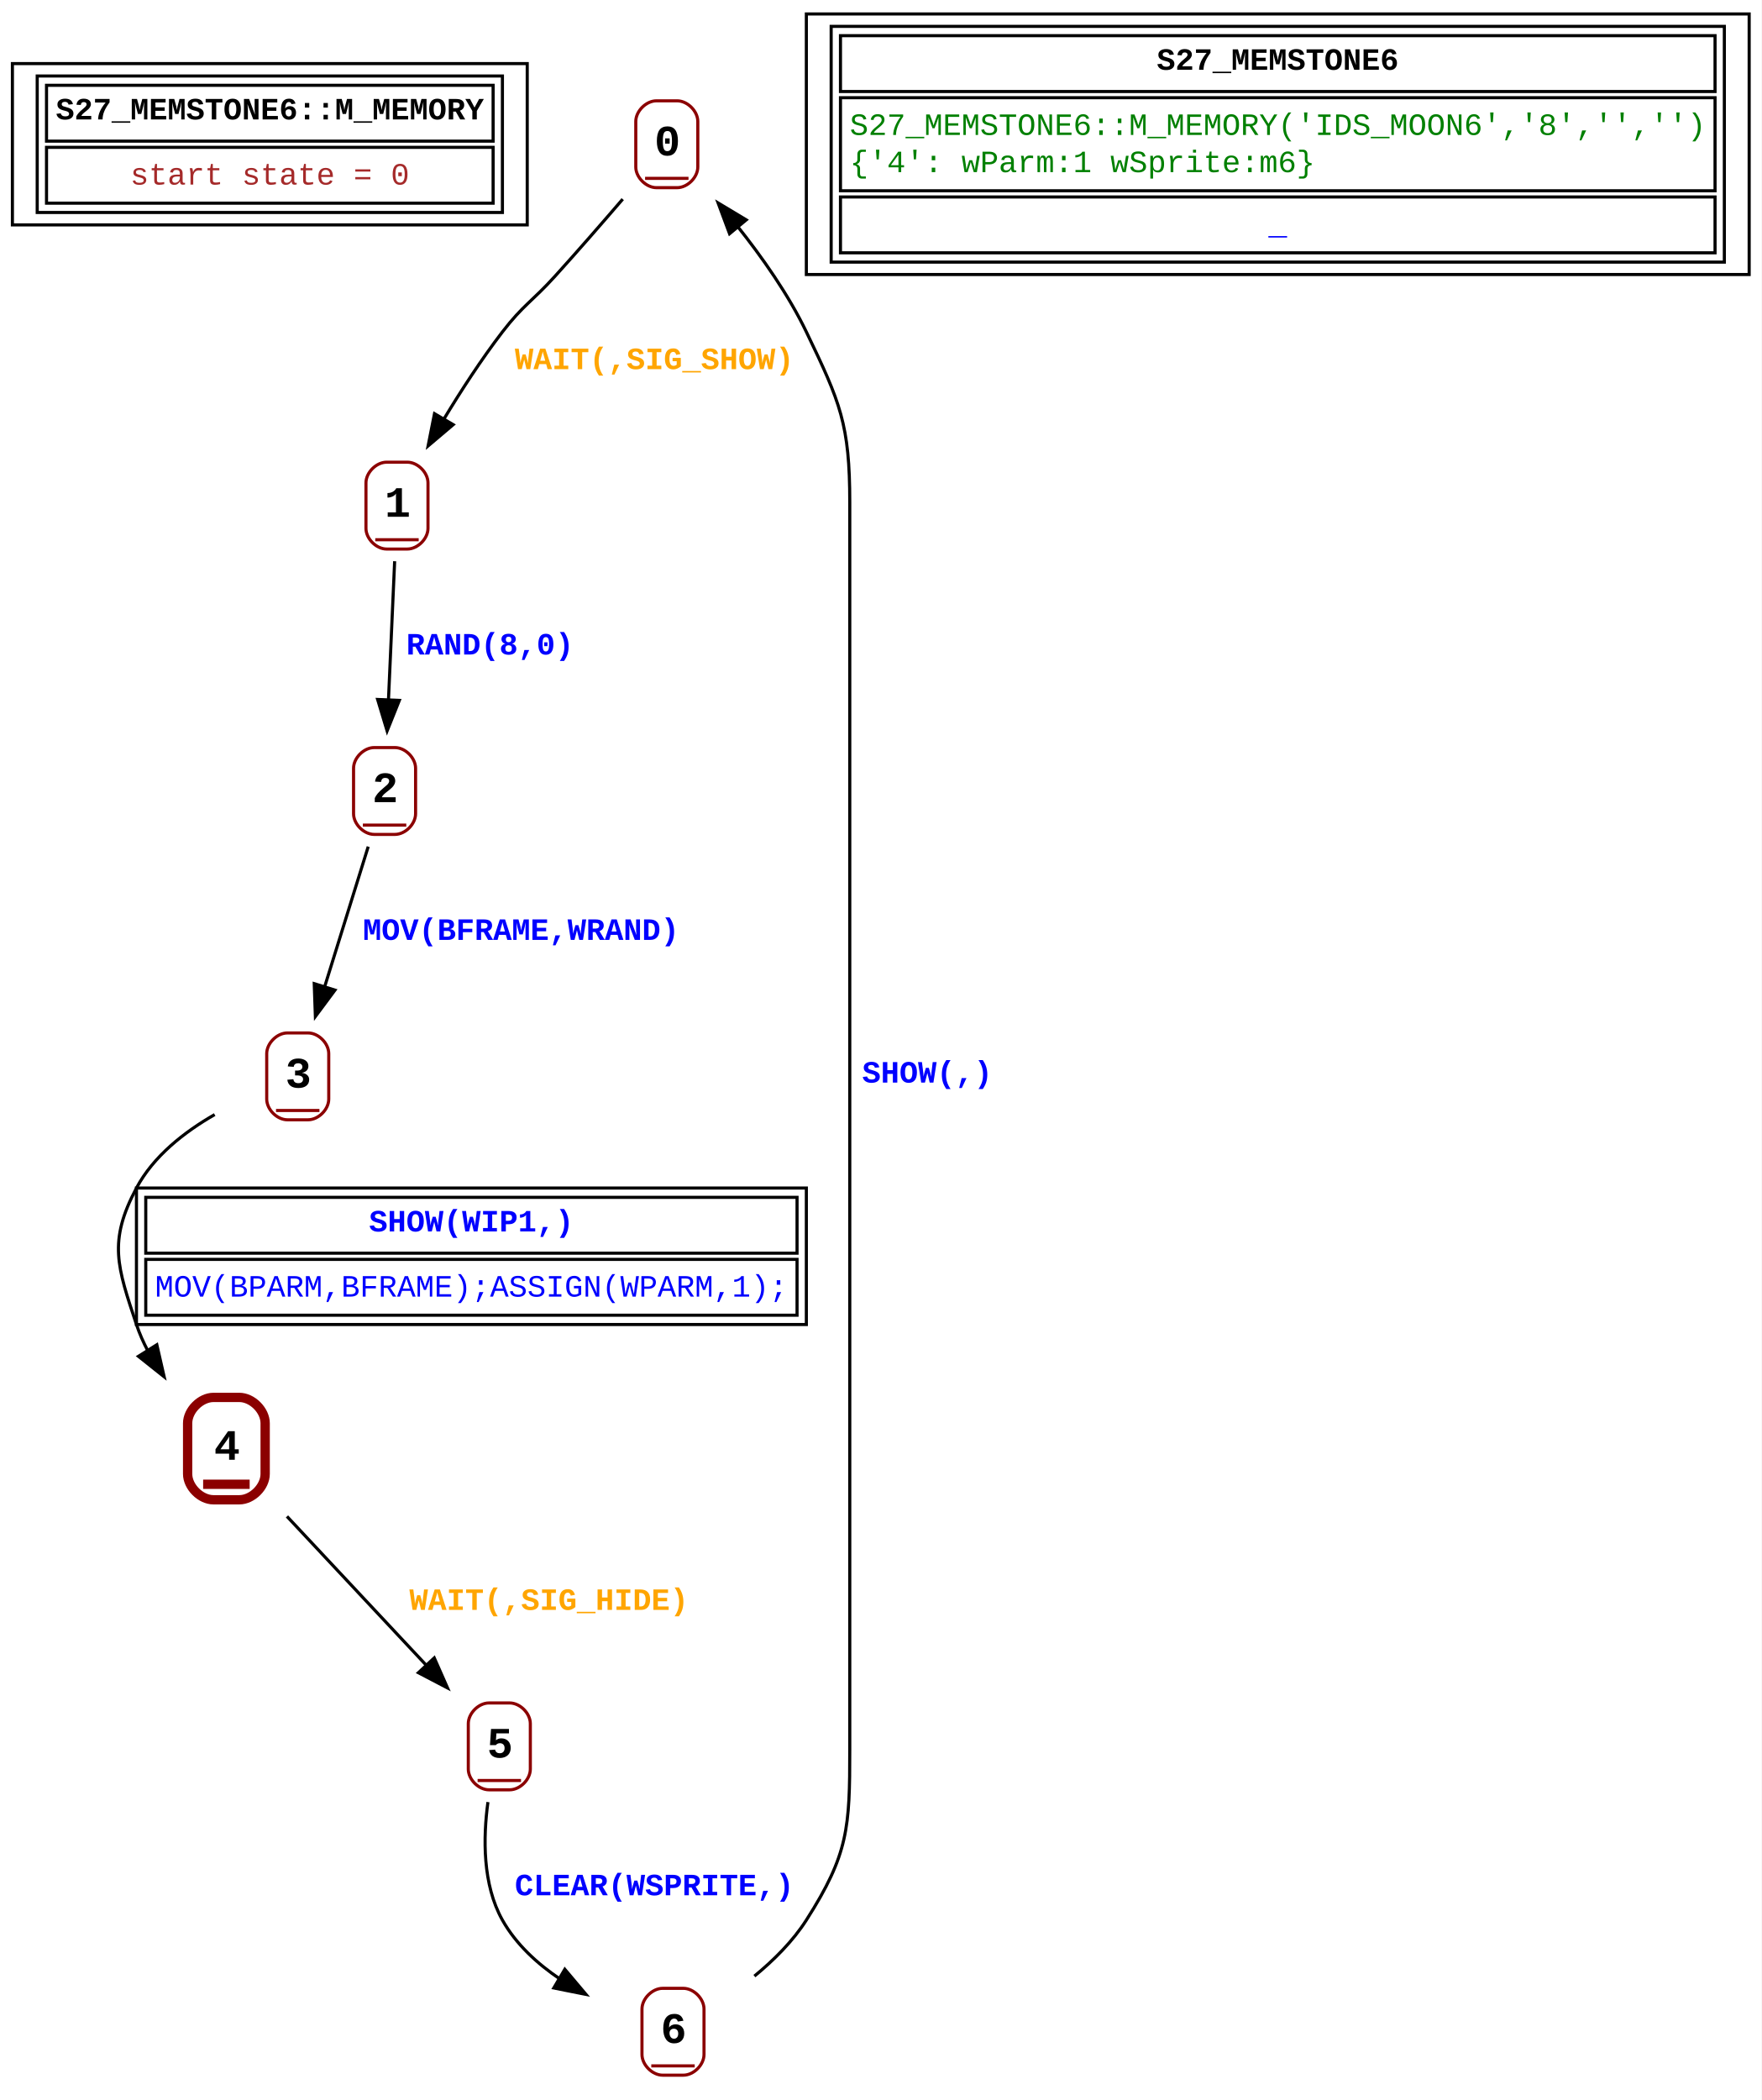
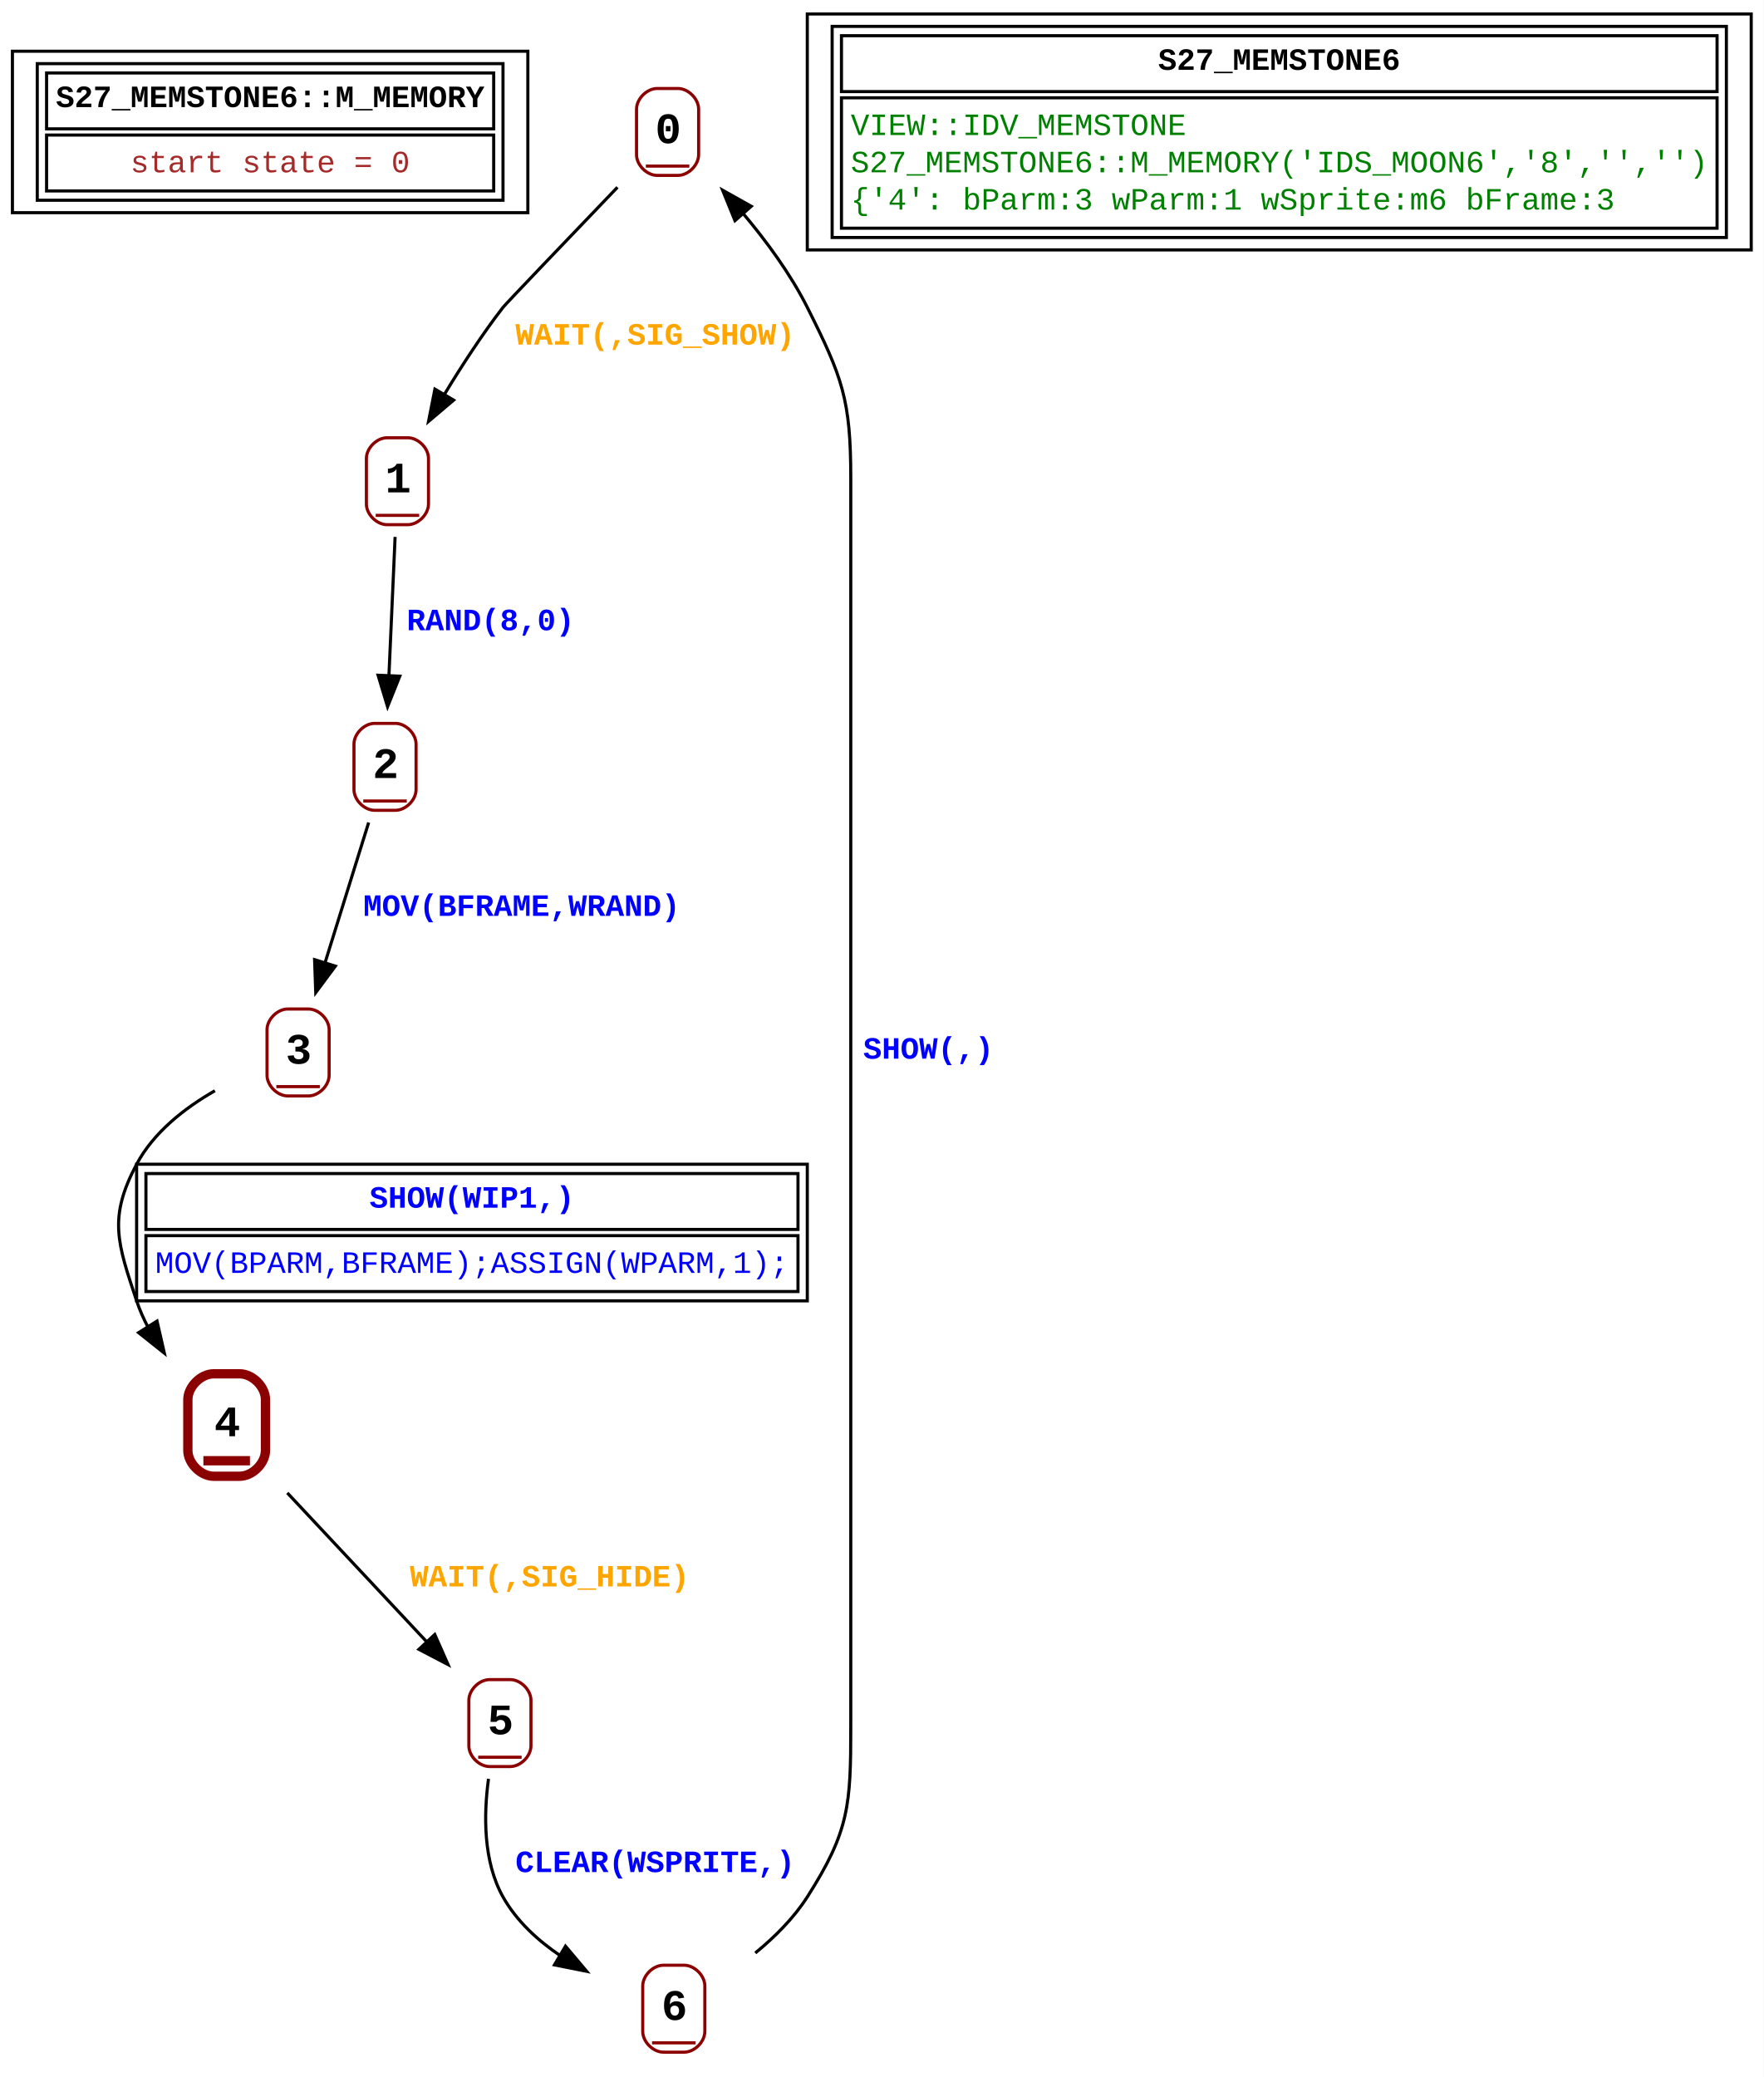
- <svg xmlns="http://www.w3.org/2000/svg" width="568pt" height="677pt" viewBox="0.00 0.00 568.00 677.00">
-   <g id="graph0" class="graph" transform="scale(1 1) rotate(0) translate(4 673)">
-     <polygon fill="white" stroke="none" points="-4,4 -4,-673 564,-673 564,4 -4,4" />
+ <svg xmlns="http://www.w3.org/2000/svg" width="568pt" height="669pt" viewBox="0.00 0.00 568.00 669.00">
+   <g id="graph0" class="graph" transform="scale(1 1) rotate(0) translate(4 665)">
+     <polygon fill="white" stroke="none" points="-4,4 -4,-665 564,-665 564,4 -4,4" />
    <g id="node1" class="node">
-       <polygon fill="none" stroke="black" points="0,-600.5 0,-652.5 166,-652.5 166,-600.5 0,-600.5" />
-       <polygon fill="none" stroke="black" points="11,-627.5 11,-645.5 155,-645.5 155,-627.5 11,-627.5" />
-       <text text-anchor="start" x="14" y="-634.5" font-family="Courier New" font-weight="bold" font-size="10.00">S27_MEMSTONE6::M_MEMORY</text>
-       <polygon fill="none" stroke="black" points="11,-607.5 11,-625.5 155,-625.5 155,-607.5 11,-607.5" />
-       <text text-anchor="start" x="37.99" y="-613.5" font-family="Courier New" font-size="10.00" fill="brown">start state = 0</text>
-       <polygon fill="none" stroke="black" points="8,-604.5 8,-648.5 158,-648.5 158,-604.5 8,-604.5" />
+       <polygon fill="none" stroke="black" points="0,-596.5 0,-648.5 166,-648.5 166,-596.5 0,-596.5" />
+       <polygon fill="none" stroke="black" points="11,-623.5 11,-641.5 155,-641.5 155,-623.5 11,-623.5" />
+       <text text-anchor="start" x="14" y="-630.5" font-family="Courier New" font-weight="bold" font-size="10.00">S27_MEMSTONE6::M_MEMORY</text>
+       <polygon fill="none" stroke="black" points="11,-603.5 11,-621.5 155,-621.5 155,-603.5 11,-603.5" />
+       <text text-anchor="start" x="37.99" y="-609.5" font-family="Courier New" font-size="10.00" fill="brown">start state = 0</text>
+       <polygon fill="none" stroke="black" points="8,-600.5 8,-644.5 158,-644.5 158,-600.5 8,-600.5" />
    </g>
    <g id="node2" class="node">
-       <polyline fill="none" stroke="darkred" points="204,-615.5 218,-615.5" />
-       <text text-anchor="start" x="207" y="-622.9" font-family="Courier New" font-weight="bold" font-size="14.00">0</text>
-       <path fill="none" stroke="darkred" d="M207.67,-612.5C207.67,-612.5 214.33,-612.5 214.33,-612.5 217.67,-612.5 221,-615.83 221,-619.17 221,-619.17 221,-633.83 221,-633.83 221,-637.17 217.67,-640.5 214.33,-640.5 214.33,-640.5 207.67,-640.5 207.67,-640.5 204.33,-640.5 201,-637.17 201,-633.83 201,-633.83 201,-619.17 201,-619.17 201,-615.83 204.33,-612.5 207.67,-612.5" />
+       <polyline fill="none" stroke="darkred" points="204,-611.5 218,-611.5" />
+       <text text-anchor="start" x="207" y="-618.9" font-family="Courier New" font-weight="bold" font-size="14.00">0</text>
+       <path fill="none" stroke="darkred" d="M207.67,-608.5C207.67,-608.5 214.33,-608.5 214.33,-608.5 217.67,-608.5 221,-611.83 221,-615.17 221,-615.17 221,-629.83 221,-629.83 221,-633.17 217.67,-636.5 214.33,-636.5 214.33,-636.5 207.67,-636.5 207.67,-636.5 204.33,-636.5 201,-633.17 201,-629.83 201,-629.83 201,-615.17 201,-615.17 201,-611.83 204.33,-608.5 207.67,-608.5" />
    </g>
    <g id="node3" class="node">
      <polyline fill="none" stroke="darkred" points="117,-499 131,-499" />
      <text text-anchor="start" x="120" y="-506.4" font-family="Courier New" font-weight="bold" font-size="14.00">1</text>
      <path fill="none" stroke="darkred" d="M120.67,-496C120.67,-496 127.33,-496 127.33,-496 130.67,-496 134,-499.33 134,-502.67 134,-502.67 134,-517.33 134,-517.33 134,-520.67 130.67,-524 127.33,-524 127.33,-524 120.67,-524 120.67,-524 117.33,-524 114,-520.67 114,-517.33 114,-517.33 114,-502.67 114,-502.67 114,-499.33 117.33,-496 120.67,-496" />
    </g>
    <g id="edge1" class="edge">
-       <path fill="none" stroke="black" d="M196.79,-608.8C190.23,-601.17 182.3,-592.06 175,-584 167.62,-575.84 164.71,-574.72 158,-566 151.24,-557.2 144.63,-547.01 139.07,-537.8" />
-       <polygon fill="black" stroke="black" points="142.13,-536.1 134.04,-529.25 136.1,-539.64 142.13,-536.1" />
+       <path fill="none" stroke="black" d="M194.86,-604.68C179.57,-588.74 158.82,-567.06 158,-566 151.22,-557.22 144.6,-547.03 139.04,-537.82" />
+       <polygon fill="black" stroke="black" points="142.1,-536.12 134.02,-529.27 136.07,-539.66 142.1,-536.12" />
      <text text-anchor="start" x="162" y="-554" font-family="Courier New" font-weight="bold" font-size="10.00" fill="orange">WAIT(,SIG_SHOW)</text>
    </g>
    <g id="node4" class="node">
      <polyline fill="none" stroke="darkred" points="113,-407 127,-407" />
      <text text-anchor="start" x="116" y="-414.4" font-family="Courier New" font-weight="bold" font-size="14.00">2</text>
      <path fill="none" stroke="darkred" d="M116.67,-404C116.67,-404 123.33,-404 123.33,-404 126.67,-404 130,-407.33 130,-410.67 130,-410.67 130,-425.33 130,-425.33 130,-428.67 126.67,-432 123.33,-432 123.33,-432 116.67,-432 116.67,-432 113.33,-432 110,-428.67 110,-425.33 110,-425.33 110,-410.67 110,-410.67 110,-407.33 113.33,-404 116.67,-404" />
    </g>
    <g id="edge2" class="edge">
      <path fill="none" stroke="black" d="M123.25,-492.07C122.68,-479.38 121.9,-461.71 121.24,-446.94" />
      <polygon fill="black" stroke="black" points="124.76,-447.2 120.82,-437.36 117.76,-447.51 124.76,-447.2" />
      <text text-anchor="start" x="127" y="-462" font-family="Courier New" font-weight="bold" font-size="10.00" fill="blue">RAND(8,0)</text>
    </g>
    <g id="node5" class="node">
      <polyline fill="none" stroke="darkred" points="85,-315 99,-315" />
      <text text-anchor="start" x="88" y="-322.4" font-family="Courier New" font-weight="bold" font-size="14.00">3</text>
      <path fill="none" stroke="darkred" d="M88.67,-312C88.67,-312 95.33,-312 95.33,-312 98.67,-312 102,-315.33 102,-318.67 102,-318.67 102,-333.33 102,-333.33 102,-336.67 98.67,-340 95.33,-340 95.33,-340 88.67,-340 88.67,-340 85.33,-340 82,-336.67 82,-333.33 82,-333.33 82,-318.67 82,-318.67 82,-315.33 85.33,-312 88.67,-312" />
    </g>
    <g id="edge3" class="edge">
      <path fill="none" stroke="black" d="M114.73,-400.07C110.74,-387.25 105.18,-369.36 100.56,-354.5" />
      <polygon fill="black" stroke="black" points="104.01,-353.81 97.69,-345.3 97.32,-355.89 104.01,-353.81" />
      <text text-anchor="start" x="113" y="-370" font-family="Courier New" font-weight="bold" font-size="10.00" fill="blue">MOV(BFRAME,WRAND)</text>
    </g>
    <g id="node6" class="node">
      <polyline fill="none" stroke="darkred" stroke-width="3" points="61.5,-194.5 76.5,-194.5" />
      <text text-anchor="start" x="65" y="-202.4" font-family="Courier New" font-weight="bold" font-size="14.00">4</text>
      <path fill="none" stroke="darkred" stroke-width="3" d="M64.83,-189.5C64.83,-189.5 73.17,-189.5 73.17,-189.5 77.33,-189.5 81.5,-193.67 81.5,-197.83 81.5,-197.83 81.5,-214.17 81.5,-214.17 81.5,-218.33 77.33,-222.5 73.17,-222.5 73.17,-222.5 64.83,-222.5 64.83,-222.5 60.67,-222.5 56.5,-218.33 56.5,-214.17 56.5,-214.17 56.5,-197.83 56.5,-197.83 56.5,-193.67 60.67,-189.5 64.83,-189.5" />
    </g>
    <g id="edge4" class="edge">
      <path fill="none" stroke="black" d="M65.22,-313.68C55.45,-308.08 45.47,-300.28 40,-290 30.81,-272.74 33.85,-264.56 40,-246 40.96,-243.1 42.23,-240.23 43.7,-237.46" />
      <polygon fill="black" stroke="black" points="46.57,-239.48 48.93,-229.15 40.64,-235.75 46.57,-239.48" />
      <polygon fill="none" stroke="black" points="43,-269 43,-287 253,-287 253,-269 43,-269" />
      <text text-anchor="start" x="114.99" y="-276" font-family="Courier New" font-weight="bold" font-size="10.00" fill="blue">SHOW(WIP1,)</text>
      <polygon fill="none" stroke="black" points="43,-249 43,-267 253,-267 253,-249 43,-249" />
      <text text-anchor="start" x="46" y="-255" font-family="Courier New" font-size="10.00" fill="blue">MOV(BPARM,BFRAME);ASSIGN(WPARM,1);</text>
      <polygon fill="none" stroke="black" points="40,-246 40,-290 256,-290 256,-246 40,-246" />
    </g>
    <g id="node7" class="node">
      <polyline fill="none" stroke="darkred" points="150,-99 164,-99" />
      <text text-anchor="start" x="153" y="-106.4" font-family="Courier New" font-weight="bold" font-size="14.00">5</text>
      <path fill="none" stroke="darkred" d="M153.67,-96C153.67,-96 160.33,-96 160.33,-96 163.67,-96 167,-99.33 167,-102.67 167,-102.67 167,-117.33 167,-117.33 167,-120.67 163.67,-124 160.33,-124 160.33,-124 153.67,-124 153.67,-124 150.33,-124 147,-120.67 147,-117.33 147,-117.33 147,-102.67 147,-102.67 147,-99.33 150.33,-96 153.67,-96" />
    </g>
    <g id="edge5" class="edge">
      <path fill="none" stroke="black" d="M88.53,-184.14C101.82,-169.94 119.48,-151.08 133.54,-136.06" />
      <polygon fill="black" stroke="black" points="136.02,-138.53 140.3,-128.84 130.91,-133.75 136.02,-138.53" />
      <text text-anchor="start" x="128" y="-154" font-family="Courier New" font-weight="bold" font-size="10.00" fill="orange">WAIT(,SIG_HIDE)</text>
    </g>
    <g id="node8" class="node">
      <polyline fill="none" stroke="darkred" points="206,-7 220,-7" />
      <text text-anchor="start" x="209" y="-14.4" font-family="Courier New" font-weight="bold" font-size="14.00">6</text>
      <path fill="none" stroke="darkred" d="M209.67,-4C209.67,-4 216.33,-4 216.33,-4 219.67,-4 223,-7.33 223,-10.67 223,-10.67 223,-25.33 223,-25.33 223,-28.67 219.67,-32 216.33,-32 216.33,-32 209.67,-32 209.67,-32 206.33,-32 203,-28.67 203,-25.33 203,-25.33 203,-10.67 203,-10.67 203,-7.33 206.33,-4 209.67,-4" />
    </g>
    <g id="edge6" class="edge">
      <path fill="none" stroke="black" d="M153.33,-92.04C151.77,-80.58 151.55,-65.49 158,-54 162.36,-46.23 169.24,-39.92 176.68,-34.92" />
      <polygon fill="black" stroke="black" points="178.12,-38.14 184.95,-30.04 174.56,-32.11 178.12,-38.14" />
      <text text-anchor="start" x="162" y="-62" font-family="Courier New" font-weight="bold" font-size="10.00" fill="blue">CLEAR(WSPRITE,)</text>
    </g>
    <g id="edge7" class="edge">
-       <path fill="none" stroke="black" d="M239.25,-35.94C245.52,-41.08 251.65,-47.19 256,-54 269.58,-75.26 270,-83.78 270,-109 270,-511 270,-511 270,-511 270,-536.22 266.93,-543.27 256,-566 250.2,-578.06 241.74,-590.08 233.73,-600.13" />
-       <polygon fill="black" stroke="black" points="231.24,-597.65 227.54,-607.58 236.62,-602.12 231.24,-597.65" />
+       <path fill="none" stroke="black" d="M239.25,-35.94C245.52,-41.08 251.65,-47.19 256,-54 269.58,-75.26 270,-83.78 270,-109 270,-511 270,-511 270,-511 270,-536.22 267.32,-543.46 256,-566 250.57,-576.81 242.75,-587.43 235.15,-596.45" />
+       <polygon fill="black" stroke="black" points="232.71,-593.93 228.72,-603.74 237.96,-598.56 232.71,-593.93" />
      <text text-anchor="start" x="274" y="-324" font-family="Courier New" font-weight="bold" font-size="10.00" fill="blue">SHOW(,)</text>
    </g>
    <g id="node9" class="node">
-       <polygon fill="none" stroke="black" points="256,-584.5 256,-668.5 560,-668.5 560,-584.5 256,-584.5" />
-       <polygon fill="none" stroke="black" points="267,-643.5 267,-661.5 549,-661.5 549,-643.5 267,-643.5" />
-       <text text-anchor="start" x="368.99" y="-650.5" font-family="Courier New" font-weight="bold" font-size="10.00">S27_MEMSTONE6</text>
-       <polygon fill="none" stroke="black" points="267,-611.5 267,-641.5 549,-641.5 549,-611.5 267,-611.5" />
-       <text text-anchor="start" x="270" y="-629.5" font-family="Courier New" font-size="10.00" fill="green">S27_MEMSTONE6::M_MEMORY('IDS_MOON6','8','','')</text>
-       <text text-anchor="start" x="270" y="-617.5" font-family="Courier New" font-size="10.00" fill="green">{'4': wParm:1 wSprite:m6}</text>
-       <polygon fill="none" stroke="black" points="267,-591.5 267,-609.5 549,-609.5 549,-591.5 267,-591.5" />
-       <text text-anchor="start" x="405" y="-597.5" font-family="Courier New" font-size="10.00" fill="blue">_</text>
-       <polygon fill="none" stroke="black" points="264,-588.5 264,-664.5 552,-664.5 552,-588.5 264,-588.5" />
+       <polygon fill="none" stroke="black" points="256,-584.5 256,-660.5 560,-660.5 560,-584.5 256,-584.5" />
+       <polygon fill="none" stroke="black" points="267,-635.5 267,-653.5 549,-653.5 549,-635.5 267,-635.5" />
+       <text text-anchor="start" x="368.99" y="-642.5" font-family="Courier New" font-weight="bold" font-size="10.00">S27_MEMSTONE6</text>
+       <polygon fill="none" stroke="black" points="267,-591.5 267,-633.5 549,-633.5 549,-591.5 267,-591.5" />
+       <text text-anchor="start" x="270" y="-621.5" font-family="Courier New" font-size="10.00" fill="green">VIEW::IDV_MEMSTONE</text>
+       <text text-anchor="start" x="270" y="-609.5" font-family="Courier New" font-size="10.00" fill="green">S27_MEMSTONE6::M_MEMORY('IDS_MOON6','8','','')</text>
+       <text text-anchor="start" x="270" y="-597.5" font-family="Courier New" font-size="10.00" fill="green">{'4': bParm:3 wParm:1 wSprite:m6 bFrame:3</text>
+       <polygon fill="none" stroke="black" points="264,-588.5 264,-656.5 552,-656.5 552,-588.5 264,-588.5" />
    </g>
  </g>
</svg>
